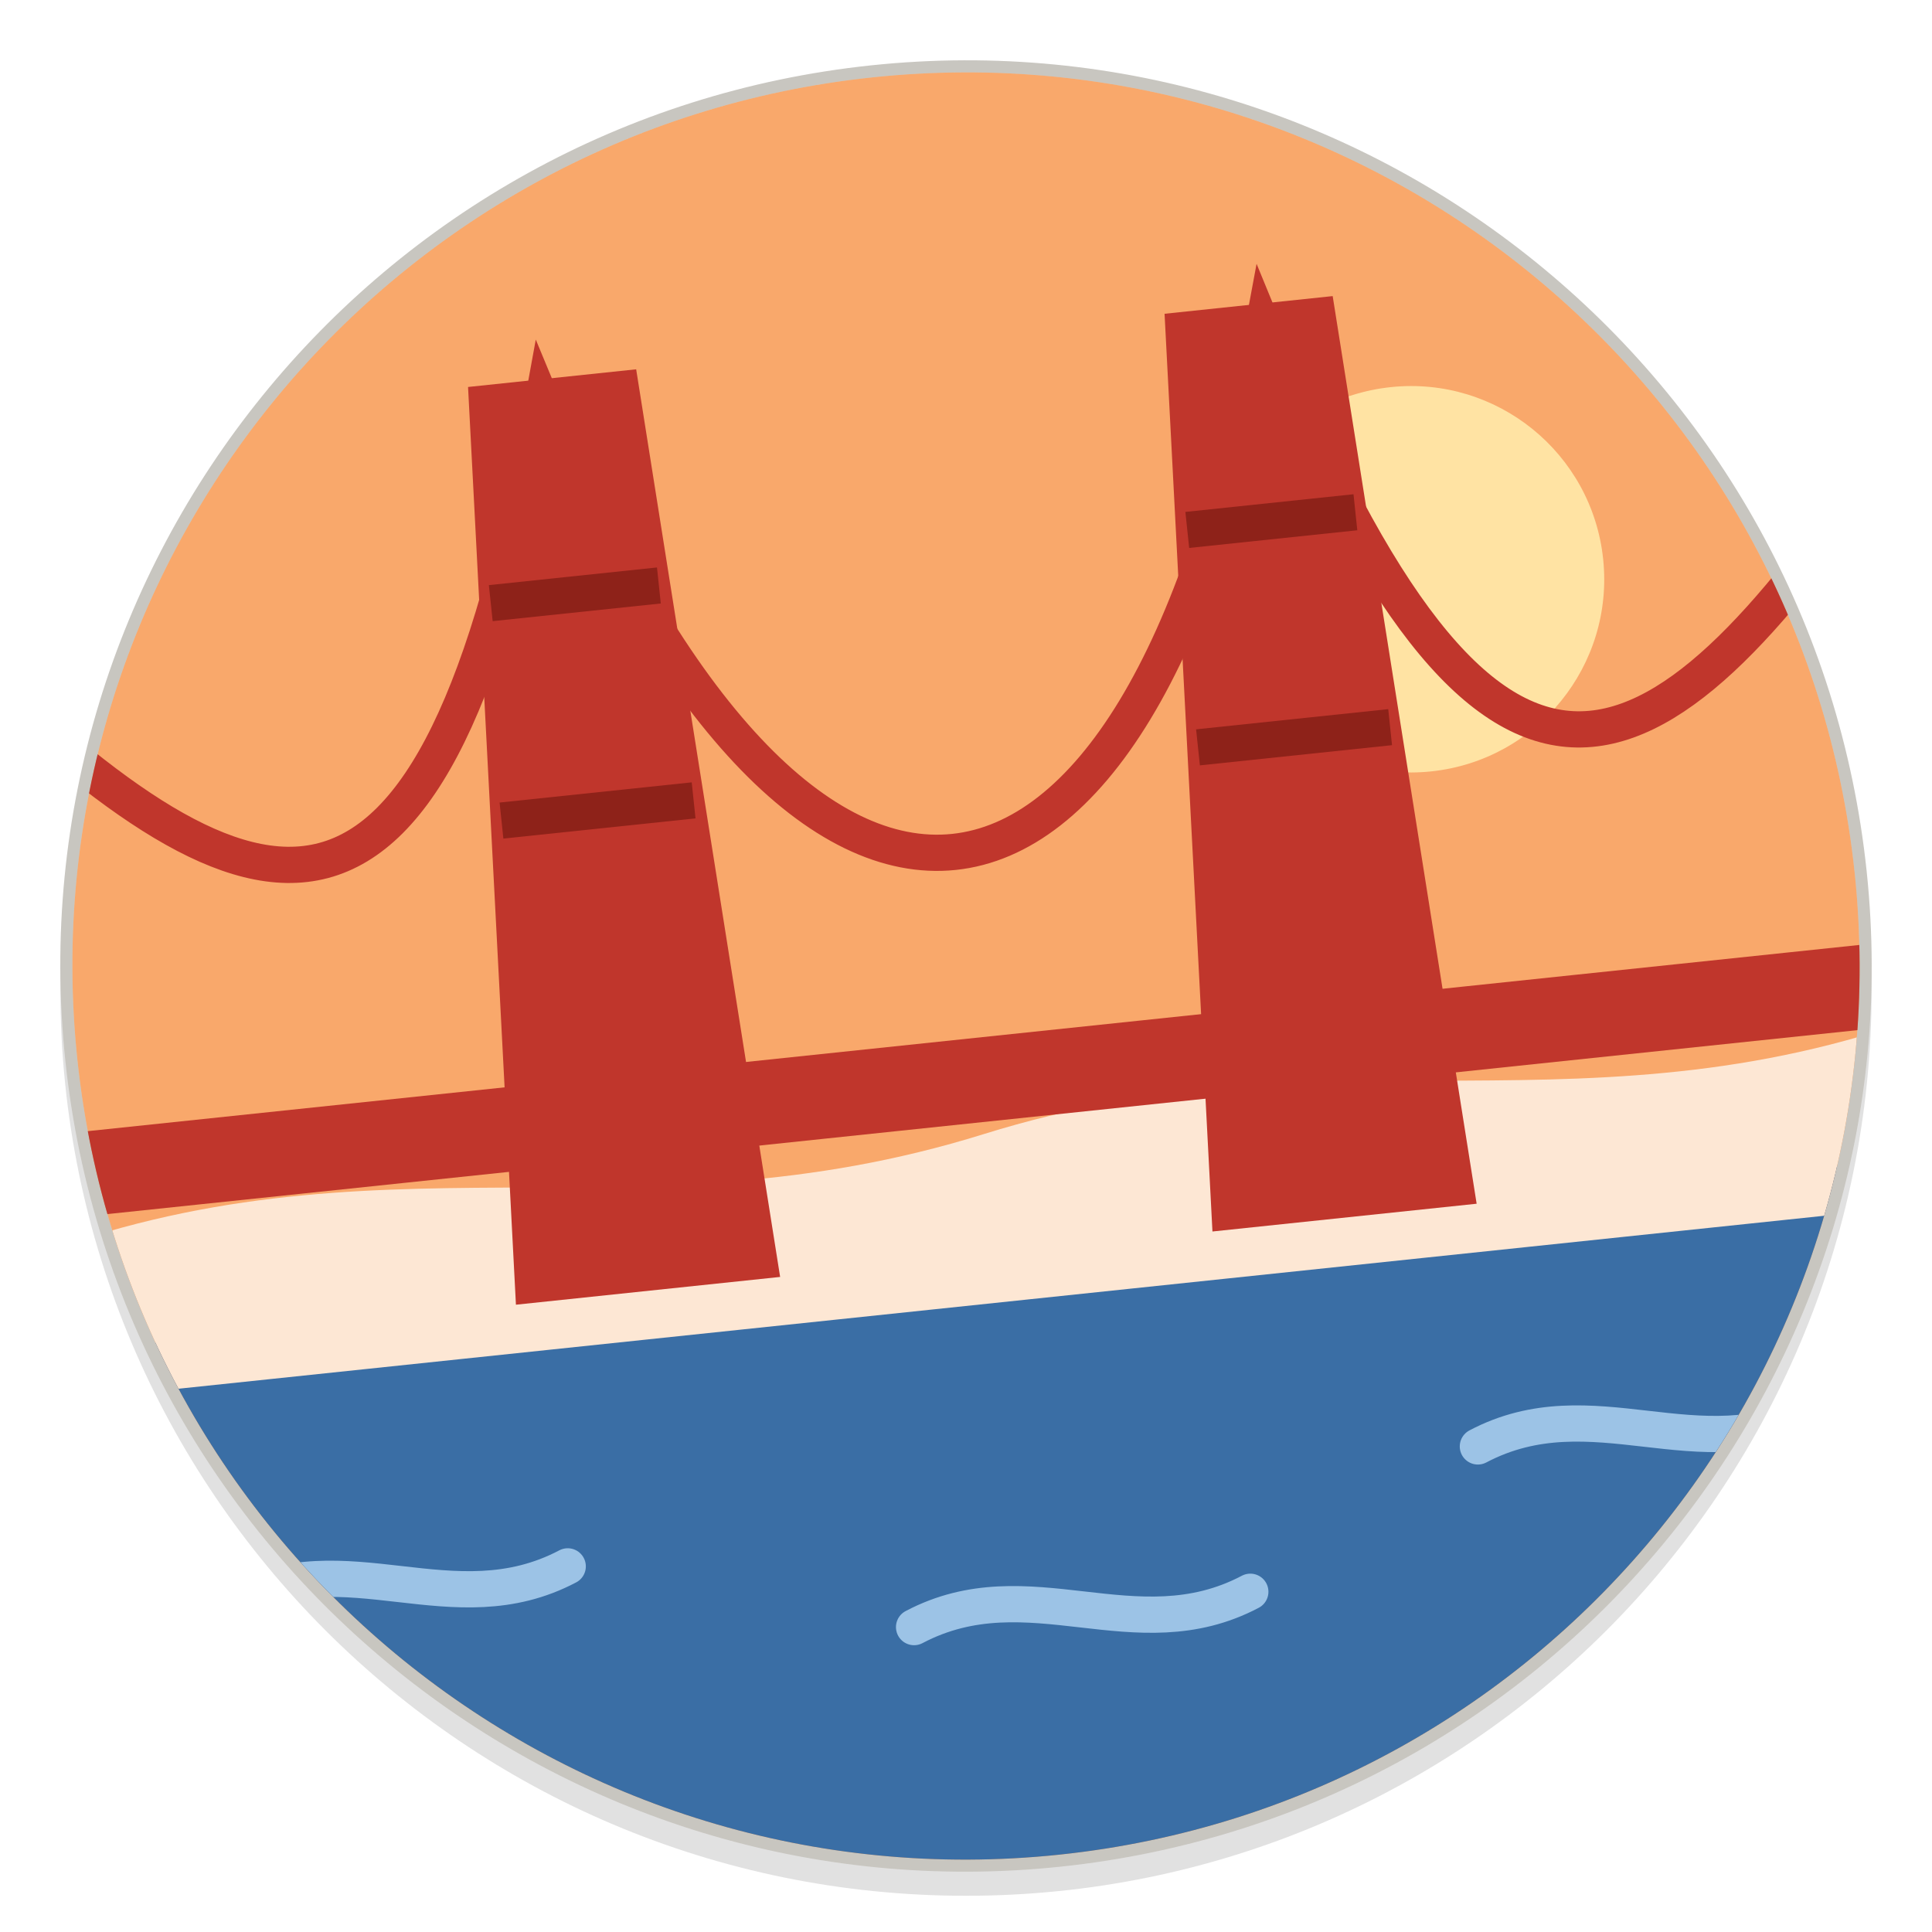
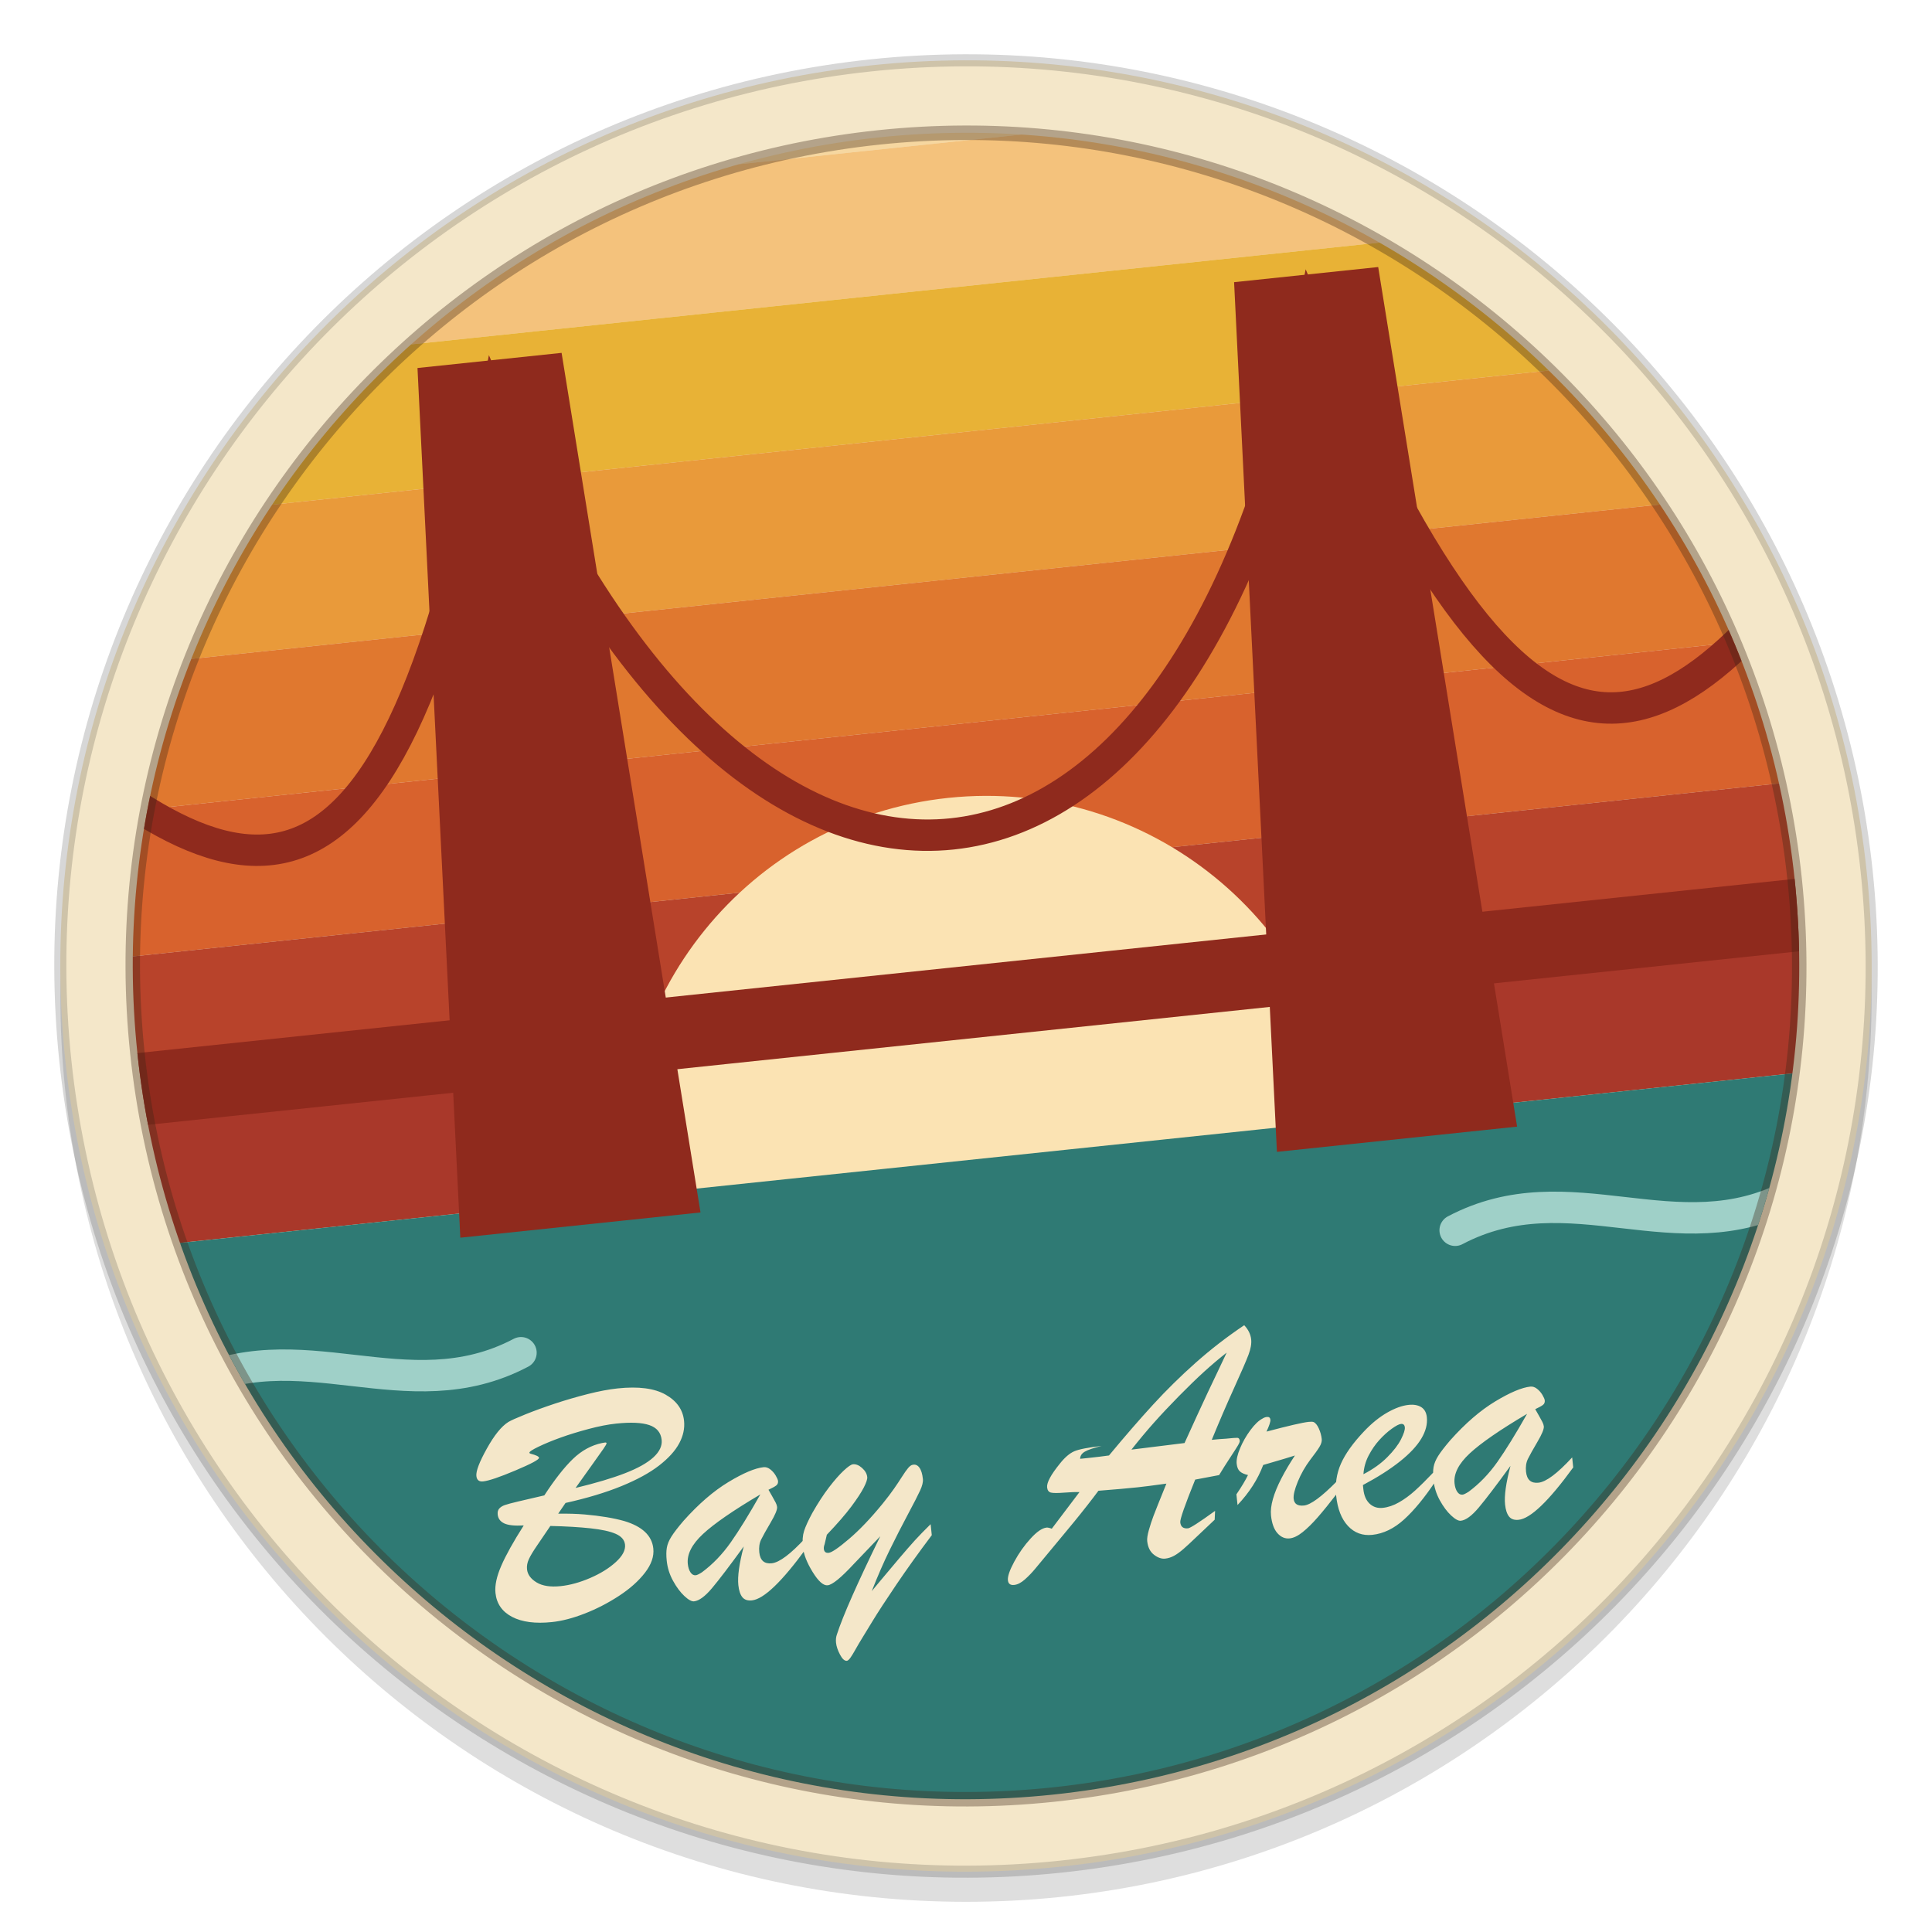
- <svg xmlns="http://www.w3.org/2000/svg" viewBox="0 0 160 160" role="img" aria-label="Pin: the Golden Gate Bridge">
+ <svg xmlns="http://www.w3.org/2000/svg" viewBox="0 0 160 160" role="img" aria-label="Pin: Bay Area, with the Golden Gate Bridge">
  <defs>
    <clipPath id="c-bay">
-       <circle cx="80" cy="80" r="74" />
+       <circle cx="80" cy="80" r="69" />
    </clipPath>
  </defs>
-   <circle cx="80" cy="82" r="75" fill="#000" opacity=".12" />
+   <circle cx="80" cy="82.5" r="75" fill="#000" opacity=".13" />
  <g transform="rotate(-6 80 80)">
-     <circle cx="80" cy="80" r="75" fill="#f4f1ea" />
+     <circle cx="80" cy="80" r="75" fill="#f4e7c9" />
+     <circle cx="80" cy="80" r="75" fill="none" stroke="#000" stroke-opacity=".16" />
    <g clip-path="url(#c-bay)">
-       <rect width="160" height="160" fill="#f9a86b" />
-       <circle cx="120" cy="52" r="16" fill="#ffe3a3" />
-       <rect y="104" width="160" height="56" fill="#3a6ea5" />
-       <path d="M0,96 C30,88 50,100 80,94 C110,88 130,100 160,92 L160,108 L0,108 Z" fill="#fde7d4" />
-       <path d="M40,104 L44,28 L58,28 L62,104 Z M98,104 L102,28 L116,28 L120,104 Z" fill="#c0362c" />
-       <rect x="0" y="86" width="160" height="7" fill="#c0362c" />
-       <path d="M0,46 C22,72 36,78 50,30 C66,84 94,84 110,30 C124,78 138,72 160,46" fill="none" stroke="#c0362c" stroke-width="3" />
-       <path d="M44,46 L58,46 M43,64 L59,64 M102,46 L116,46 M101,64 L117,64" stroke="#8e2219" stroke-width="3" />
-       <path d="M14,126 C24,122 32,130 42,126 M70,134 C80,130 88,138 98,134 M118,124 C128,120 136,128 146,124" fill="none" stroke="#9cc3e6" stroke-width="3" stroke-linecap="round" />
+       <rect x="0" y="0" width="160" height="12" fill="#f6d7a0" />
+       <rect x="0" y="12" width="160" height="12" fill="#f4c27c" />
+       <rect x="0" y="24" width="160" height="12" fill="#e8b236" />
+       <rect x="0" y="36" width="160" height="12" fill="#e99a3a" />
+       <rect x="0" y="48" width="160" height="12" fill="#e0782f" />
+       <rect x="0" y="60" width="160" height="12" fill="#d8622d" />
+       <rect x="0" y="72" width="160" height="12" fill="#b8432b" />
+       <rect x="0" y="84" width="160" height="12" fill="#a9382a" />
+       <circle cx="80" cy="96" r="30" fill="#fbe3b3" />
+       <rect y="96" width="160" height="64" fill="#2f7a74" />
+       <path d="M36,98 L40,26 L52,26 L56,98 Z M104,98 L108,26 L120,26 L124,98 Z" fill="#8f2a1d" />
+       <rect x="0" y="80" width="160" height="6" fill="#8f2a1d" />
+       <path d="M0,46 C20,70 32,76 46,30 C62,82 98,82 114,30 C128,76 140,70 160,46" fill="none" stroke="#8f2a1d" stroke-width="2.6" />
+       <path d="M12,108 C22,104 30,112 40,108 M118,106 C128,102 136,110 146,106" fill="none" stroke="#9fd0c8" stroke-width="2.6" stroke-linecap="round" />
+       <path d="M42.368 120.758 41.671 121.578Q42.888 121.688 43.845 121.872Q44.802 122.057 45.615 122.282Q46.429 122.508 47.044 122.754Q49.204 123.656 49.204 125.27Q49.204 126.254 48.302 127.197Q47.399 128.141 45.957 128.879Q44.515 129.617 42.99 130.034Q41.466 130.451 40.222 130.451Q38.144 130.451 36.981 129.679Q35.819 128.906 35.819 127.566Q35.819 126.637 36.53 125.379Q37.241 124.121 38.731 122.248Q37.61 122.193 37.146 121.913Q36.681 121.633 36.681 121.127Q36.681 120.812 36.858 120.648Q37.036 120.484 37.337 120.409Q37.638 120.334 38.492 120.225Q39.347 120.115 40.687 119.951Q42.177 118.119 43.359 117.196Q44.542 116.273 45.896 116.137Q46.005 116.123 46.135 116.123Q46.265 116.123 46.265 116.191Q46.265 116.273 45.957 116.629Q45.649 116.984 44.959 117.764Q44.269 118.543 43.325 119.609Q45.896 119.268 47.529 118.823Q49.163 118.379 49.997 117.764Q50.831 117.148 50.831 116.396Q50.831 115.48 49.942 115.07Q49.054 114.66 47.222 114.66Q46.21 114.66 44.904 114.865Q43.599 115.07 42.539 115.33Q41.479 115.59 40.652 115.884Q39.825 116.178 39.825 116.314Q39.825 116.355 39.907 116.396Q40.577 116.643 40.577 116.807Q40.577 117.025 38.526 117.647Q36.476 118.27 35.765 118.27Q35.259 118.27 35.259 117.764Q35.259 117.162 36.359 115.597Q37.46 114.031 38.362 113.594Q38.677 113.443 39.825 113.115Q40.974 112.787 42.348 112.486Q43.722 112.186 45.144 111.98Q46.565 111.775 47.659 111.775Q50.243 111.775 51.542 112.698Q52.841 113.621 52.841 115.016Q52.841 115.959 52.246 116.834Q51.651 117.709 50.394 118.488Q49.136 119.268 47.119 119.855Q45.103 120.443 42.368 120.758ZM40.919 122.521Q40.208 123.369 39.654 124.019Q39.101 124.668 38.861 125.071Q38.622 125.475 38.622 125.885Q38.622 126.541 39.299 127.054Q39.976 127.566 41.247 127.566Q42.423 127.566 43.756 127.149Q45.089 126.732 45.998 126.062Q46.907 125.393 46.907 124.709Q46.907 124.121 46.237 123.738Q45.567 123.355 44.2 123.062Q42.833 122.768 40.919 122.521ZM51.938 123.246Q54.017 121.359 55.972 120.443Q57.927 119.527 58.993 119.527Q59.28 119.527 59.526 119.767Q59.772 120.006 59.916 120.32Q60.06 120.635 60.06 120.785Q60.06 121.031 59.868 121.147Q59.677 121.264 59.198 121.428Q59.294 121.646 59.444 121.988Q59.595 122.33 59.677 122.542Q59.759 122.754 59.759 122.918Q59.759 123.246 59.096 124.142Q58.433 125.037 58.166 125.461Q57.899 125.885 57.899 126.5Q57.899 127.512 58.829 127.512Q59.786 127.512 61.823 125.721V126.555Q58.364 130.396 56.874 130.396Q56.341 130.396 56.115 130.048Q55.89 129.699 55.89 129.016Q55.89 127.936 56.669 125.885Q54.673 128.1 53.702 129.036Q52.731 129.973 52.103 129.973Q51.802 129.973 51.351 129.453Q50.899 128.934 50.551 128.106Q50.202 127.279 50.202 126.391Q50.202 125.748 50.325 125.317Q50.448 124.887 50.804 124.436Q51.159 123.984 51.938 123.246ZM58.487 121.742Q54.933 123.369 53.422 124.504Q51.911 125.639 51.911 126.842Q51.911 127.279 52.062 127.56Q52.212 127.84 52.472 127.84Q52.622 127.84 53.005 127.648Q54.44 126.801 55.63 125.44Q56.819 124.08 58.487 121.742ZM68.003 126.227 65.569 128.291Q63.833 129.809 63.245 129.809Q62.712 129.809 62.124 128.585Q61.536 127.361 61.536 126.445Q61.536 125.666 61.775 125.126Q62.015 124.586 62.603 123.725Q63.437 122.562 64.202 121.756Q64.968 120.949 65.556 120.505Q66.144 120.061 66.376 120.061Q66.745 120.061 67.094 120.443Q67.442 120.826 67.442 121.236Q67.442 121.496 67.066 122.07Q66.69 122.645 65.877 123.526Q65.063 124.408 63.614 125.639L63.354 126.391Q63.245 126.609 63.245 126.773Q63.245 127.143 63.614 127.143Q63.997 127.143 65.412 126.172Q66.827 125.201 68.481 123.561Q69.124 122.918 69.548 122.426Q69.972 121.934 70.313 121.503Q70.655 121.072 70.881 120.854Q71.106 120.635 71.284 120.621Q71.626 120.58 71.817 120.908Q72.009 121.236 72.009 121.879Q72.009 122.248 71.681 122.802Q71.353 123.355 70.45 124.688Q69.548 126.021 68.652 127.45Q67.757 128.879 66.827 130.67Q66.868 130.629 67.668 129.85Q68.468 129.07 69.356 128.223Q70.245 127.375 70.819 126.862Q71.394 126.35 72.255 125.666V126.582Q70.409 128.564 68.912 130.342Q67.415 132.119 66.602 133.186Q65.788 134.252 65.651 134.43Q65.282 134.908 64.988 135.325Q64.694 135.742 64.496 135.968Q64.298 136.193 64.175 136.193Q63.888 136.193 63.662 135.626Q63.437 135.059 63.437 134.621Q63.437 134.225 63.587 133.924Q64.571 131.709 68.003 126.227ZM92.024 124.367Q90.384 124.422 89.618 124.422Q88.442 124.422 86.364 124.367Q85.927 124.846 85.298 125.495Q84.669 126.145 84.108 126.698Q83.548 127.252 83.145 127.642Q82.741 128.031 82.481 128.291Q80.964 129.768 80.506 130.219Q80.048 130.67 79.542 131.032Q79.036 131.395 78.612 131.395Q78.134 131.395 78.134 130.957Q78.134 130.479 78.817 129.48Q79.501 128.482 80.362 127.717Q81.224 126.951 81.771 126.951Q81.921 126.951 82.194 127.088L84.792 124.312Q84.3 124.244 83.507 124.224Q82.714 124.203 82.44 124.107Q82.167 124.012 82.167 123.643Q82.167 123.055 83.425 121.797Q84.108 121.1 84.71 120.908Q85.312 120.717 87.007 120.703Q86.009 120.84 85.592 121.024Q85.175 121.209 85.134 121.578Q85.53 121.578 85.865 121.578Q86.2 121.578 86.74 121.571Q87.28 121.564 87.54 121.551Q89.782 119.363 91.614 117.743Q93.446 116.123 95.477 114.667Q97.507 113.211 99.804 111.994Q100.255 112.582 100.255 113.225Q100.255 113.758 99.906 114.455Q99.558 115.152 98.43 117.073Q97.302 118.994 96.14 121.154Q96.522 121.154 96.775 121.161Q97.028 121.168 97.315 121.182Q98.095 121.182 98.266 121.209Q98.437 121.236 98.437 121.482Q98.437 121.592 98.225 121.872Q98.013 122.152 97.479 122.802Q96.946 123.451 96.44 124.121L94.431 124.285Q92.831 127.293 92.831 127.676Q92.831 128.236 93.419 128.236Q93.706 128.236 95.798 127.033L95.688 127.758Q94.567 128.605 93.945 129.091Q93.323 129.576 92.865 129.897Q92.407 130.219 92.031 130.376Q91.655 130.533 91.272 130.533Q90.821 130.533 90.384 130.116Q89.946 129.699 89.946 128.934Q89.946 128.619 90.179 128.038Q90.411 127.457 90.678 126.924Q90.944 126.391 92.024 124.367ZM89.44 121.264 93.87 121.182Q94.649 119.855 95.135 119.035Q95.62 118.215 96.201 117.251Q96.782 116.287 97.199 115.617Q97.616 114.947 98.122 114.1Q97.138 114.715 96.112 115.467Q95.087 116.219 93.802 117.278Q92.517 118.338 91.519 119.247Q90.521 120.156 89.44 121.264ZM97.698 126.746V125.857Q98.437 124.982 98.819 124.367Q98.382 124.217 98.184 123.998Q97.985 123.779 97.985 123.342Q97.985 122.85 98.396 122.098Q98.806 121.346 99.407 120.689Q100.009 120.033 100.501 119.842Q100.692 119.746 100.87 119.746Q101.144 119.746 101.144 120.006Q101.144 120.238 100.72 120.949Q103.536 120.512 104.274 120.512Q104.562 120.512 104.671 120.566Q104.903 120.689 105.054 121.141Q105.204 121.592 105.204 122.043Q105.204 122.33 104.951 122.665Q104.698 123.0 104.083 123.643Q103.358 124.422 102.866 125.338Q102.374 126.254 102.374 126.719Q102.374 127.361 103.167 127.361Q104.001 127.361 106.065 125.666V126.582Q104.931 127.771 104.192 128.455Q103.454 129.139 102.825 129.542Q102.196 129.945 101.704 129.945Q101.13 129.945 100.747 129.419Q100.364 128.893 100.364 127.895Q100.364 127.307 100.665 126.555Q100.966 125.803 101.547 124.921Q102.128 124.039 102.853 123.164Q102.47 123.246 101.991 123.335Q101.513 123.424 100.979 123.52Q100.446 123.615 100.159 123.67Q99.312 125.365 97.698 126.746ZM108.198 126.186V126.527Q108.198 127.334 108.595 127.785Q108.991 128.236 109.634 128.236Q110.304 128.236 111.021 127.922Q111.739 127.607 112.45 127.088Q113.161 126.568 114.187 125.693V126.527Q112.642 128.387 111.288 129.378Q109.935 130.369 108.54 130.369Q107.323 130.369 106.612 129.426Q105.901 128.482 105.901 126.842Q105.901 125.406 106.571 124.237Q107.241 123.068 108.759 121.77Q109.798 120.881 110.823 120.43Q111.849 119.979 112.655 119.979Q113.298 119.979 113.674 120.272Q114.05 120.566 114.05 121.154Q114.05 122.016 113.407 122.87Q112.765 123.725 111.445 124.565Q110.126 125.406 108.198 126.186ZM108.335 125.297Q109.565 124.818 110.44 124.107Q111.315 123.396 111.732 122.747Q112.149 122.098 112.149 121.797Q112.149 121.482 111.862 121.482Q111.616 121.482 111.062 121.797Q110.509 122.111 109.941 122.617Q109.374 123.123 108.923 123.807Q108.472 124.49 108.335 125.297ZM115.786 123.246Q117.864 121.359 119.819 120.443Q121.774 119.527 122.841 119.527Q123.128 119.527 123.374 119.767Q123.62 120.006 123.764 120.32Q123.907 120.635 123.907 120.785Q123.907 121.031 123.716 121.147Q123.524 121.264 123.046 121.428Q123.142 121.646 123.292 121.988Q123.442 122.33 123.524 122.542Q123.606 122.754 123.606 122.918Q123.606 123.246 122.943 124.142Q122.28 125.037 122.014 125.461Q121.747 125.885 121.747 126.5Q121.747 127.512 122.677 127.512Q123.634 127.512 125.671 125.721V126.555Q122.212 130.396 120.722 130.396Q120.188 130.396 119.963 130.048Q119.737 129.699 119.737 129.016Q119.737 127.936 120.517 125.885Q118.521 128.1 117.55 129.036Q116.579 129.973 115.95 129.973Q115.649 129.973 115.198 129.453Q114.747 128.934 114.398 128.106Q114.05 127.279 114.05 126.391Q114.05 125.748 114.173 125.317Q114.296 124.887 114.651 124.436Q115.007 123.984 115.786 123.246ZM122.335 121.742Q118.78 123.369 117.27 124.504Q115.759 125.639 115.759 126.842Q115.759 127.279 115.909 127.56Q116.06 127.84 116.319 127.84Q116.47 127.84 116.853 127.648Q118.288 126.801 119.478 125.44Q120.667 124.08 122.335 121.742Z" fill="#f4e7c9" />
    </g>
-     <circle cx="80" cy="80" r="74.5" fill="none" stroke="#000" stroke-opacity=".18" stroke-width="1" />
+     <circle cx="80" cy="80" r="69" fill="none" stroke="#3d2516" stroke-opacity=".35" stroke-width="1.2" />
  </g>
</svg>
